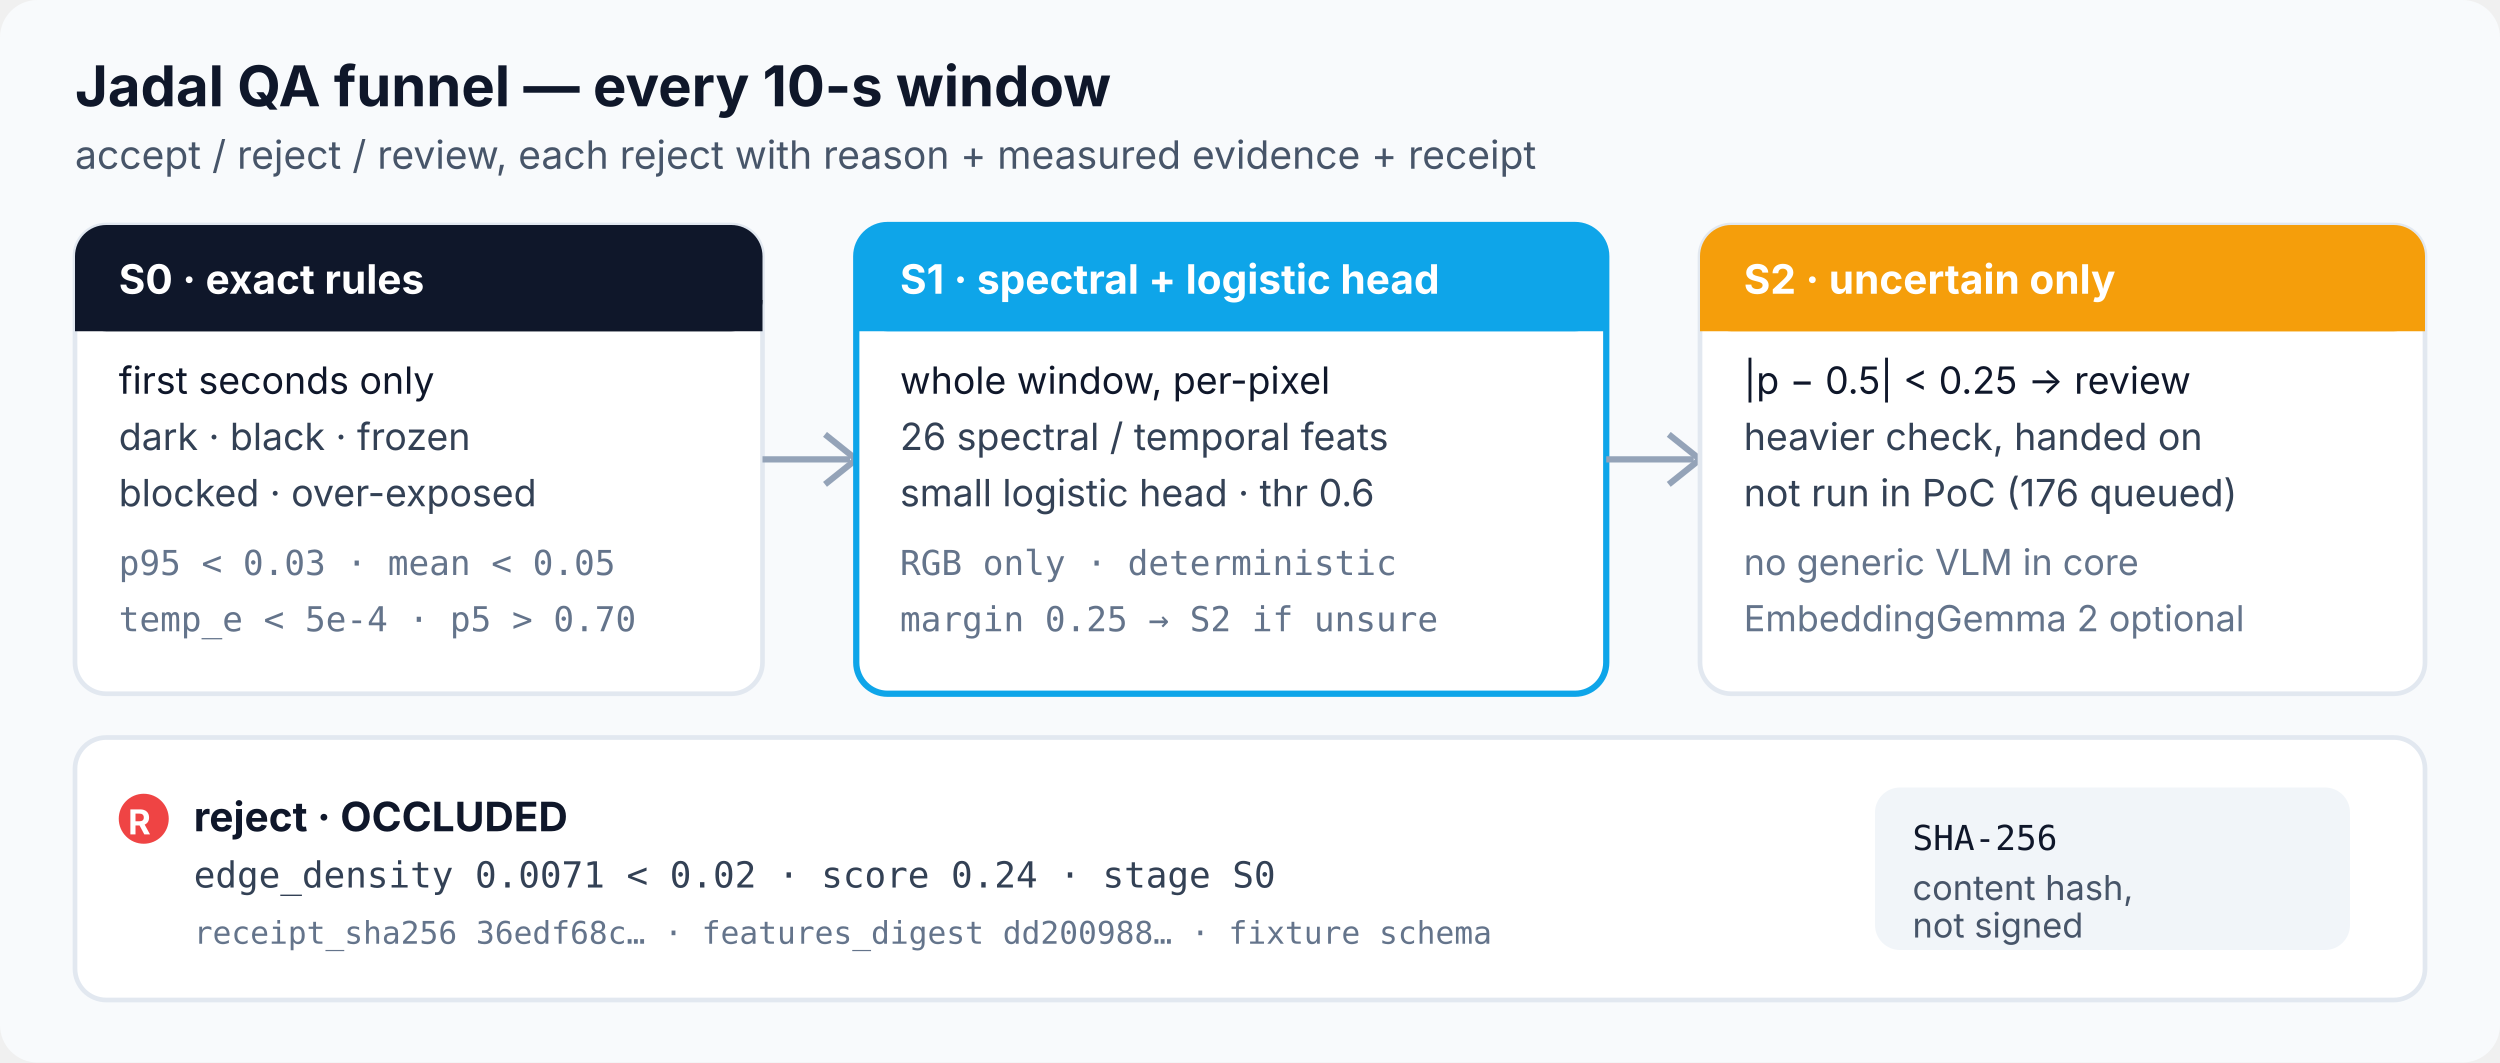
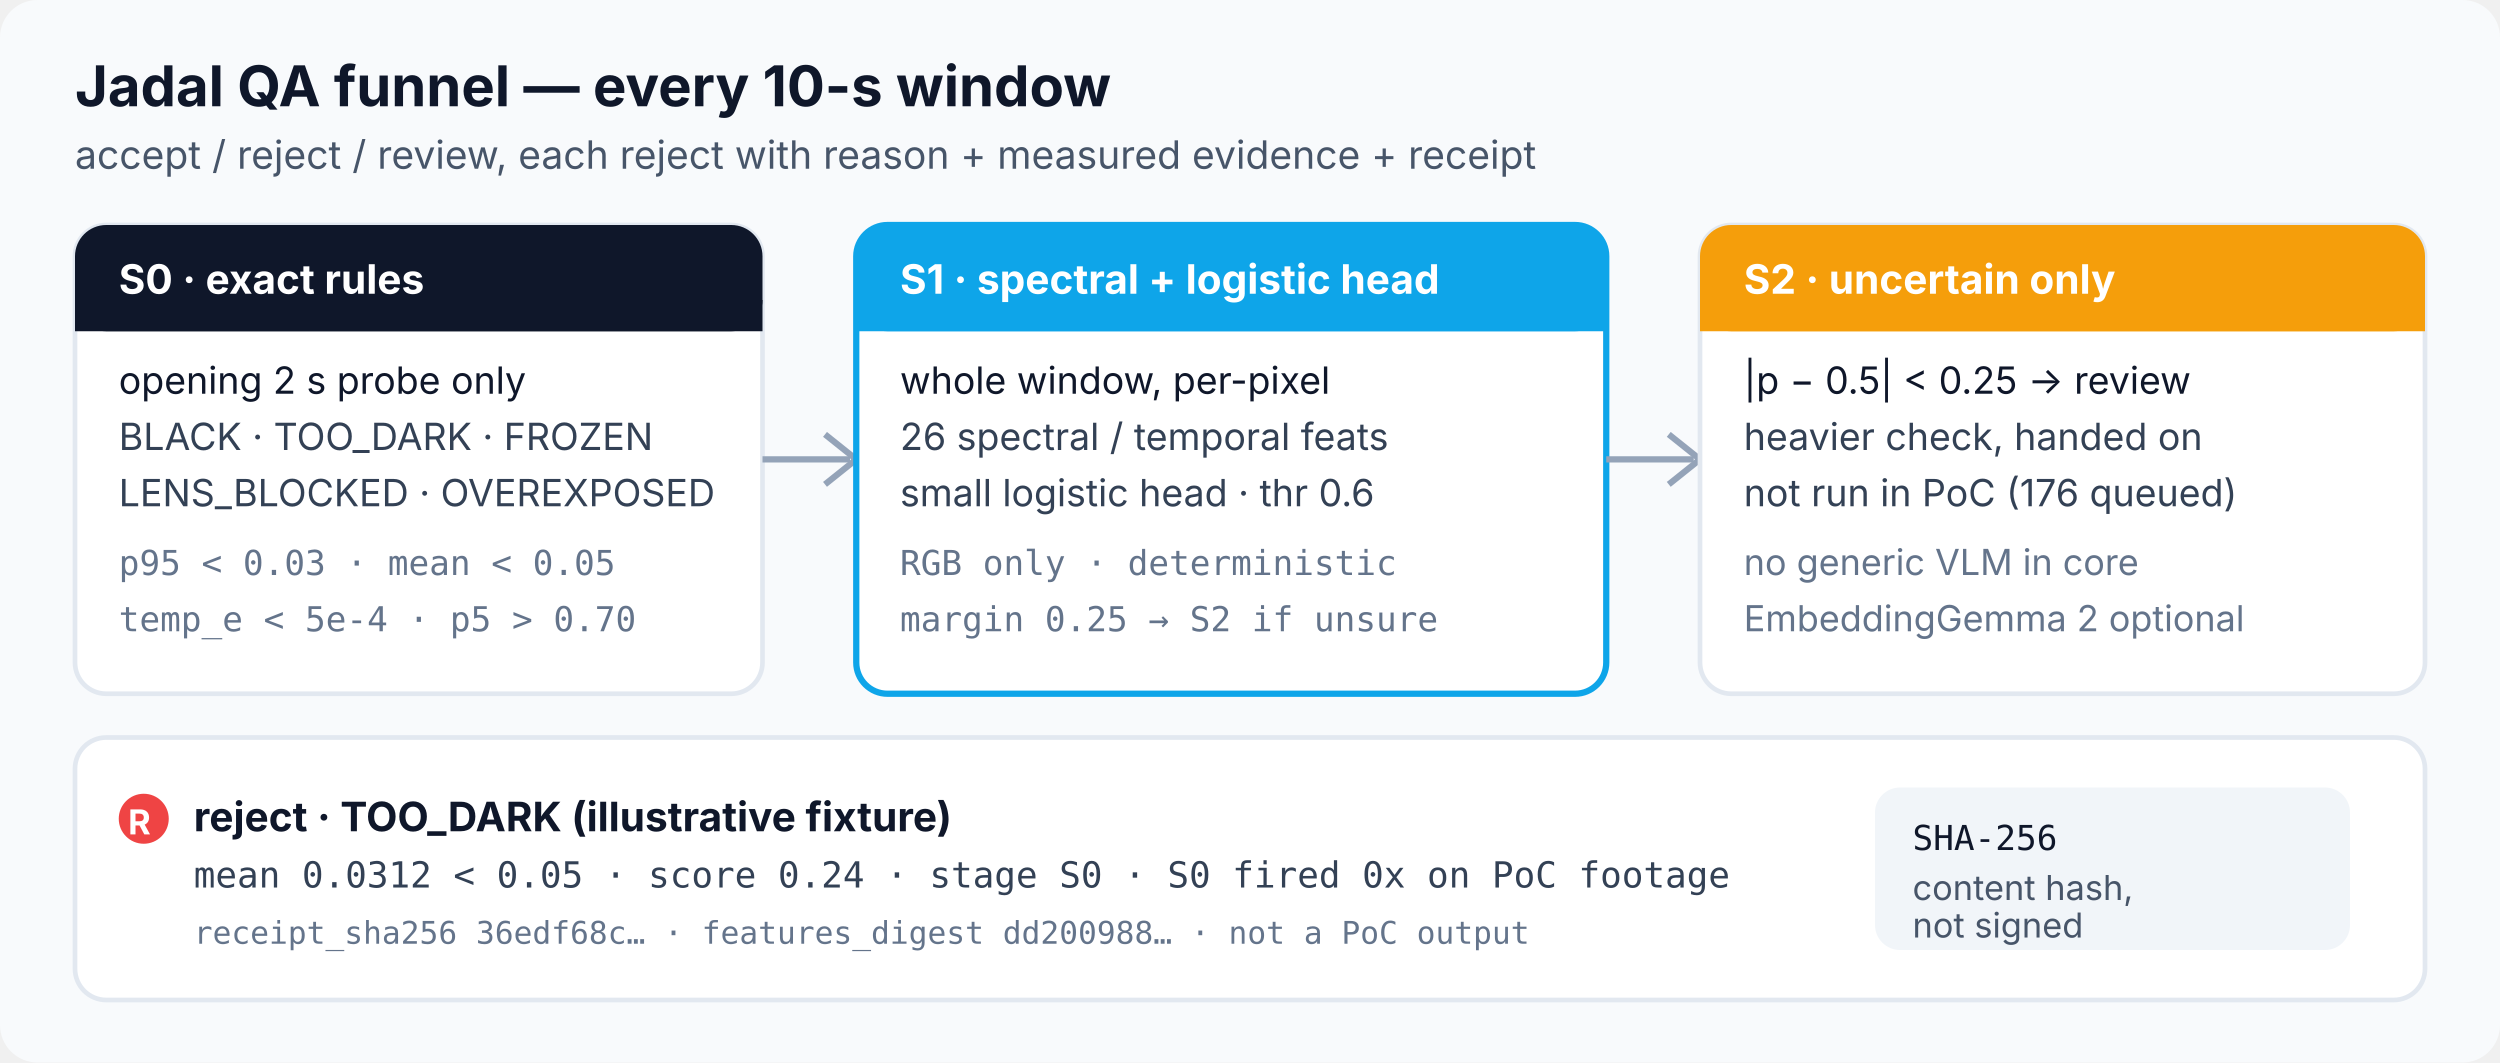
<svg xmlns="http://www.w3.org/2000/svg" width="800" height="340" viewBox="0 0 800 340" role="img" aria-label="Jadal QA funnel: S0 exact rules, S1 spectral features with logistic head, S2 review of uncertain windows, each reject with reason, evidence and content-hashed receipt">
  <rect x="0" y="0" width="800" height="340" rx="12" fill="#f8fafc" />
  <text x="24" y="34" font-family="Inter, Helvetica, Arial, sans-serif" font-size="18" font-weight="700" fill="#0f172a">Jadal QA funnel — every 10-s window</text>
  <text x="24" y="54" font-family="Inter, Helvetica, Arial, sans-serif" font-size="12.5" fill="#475569">accept / reject / review, each reject with reason + measured evidence + receipt</text>
  <g>
    <rect x="24" y="72" width="220" height="150" rx="10" fill="#ffffff" stroke="#e2e8f0" stroke-width="1.5" />
    <rect x="24" y="72" width="220" height="34" rx="10" fill="#0f172a" />
    <rect x="24" y="96" width="220" height="10" fill="#0f172a" />
    <text x="38" y="94" font-family="Inter, Helvetica, Arial, sans-serif" font-size="13" font-weight="700" fill="#ffffff">S0 · exact rules</text>
-     <text x="38" y="126" font-family="Inter, Helvetica, Arial, sans-serif" font-size="12" fill="#0f172a">first seconds only</text>
-     <text x="38" y="144" font-family="Inter, Helvetica, Arial, sans-serif" font-size="12" fill="#334155">dark · black · frozen</text>
-     <text x="38" y="162" font-family="Inter, Helvetica, Arial, sans-serif" font-size="12" fill="#334155">blocked · over-exposed</text>
+     <text x="38" y="126" font-family="Inter, Helvetica, Arial, sans-serif" font-size="12" fill="#0f172a">opening 2 s probe only</text>
+     <text x="38" y="144" font-family="Inter, Helvetica, Arial, sans-serif" font-size="12" fill="#334155">BLACK · TOO_DARK · FROZEN</text>
+     <text x="38" y="162" font-family="Inter, Helvetica, Arial, sans-serif" font-size="12" fill="#334155">LENS_BLOCKED · OVEREXPOSED</text>
    <text x="38" y="184" font-family="monospace, monospace" font-size="11" fill="#64748b">p95 &lt; 0.03 · mean &lt; 0.05</text>
    <text x="38" y="202" font-family="monospace, monospace" font-size="11" fill="#64748b">temp_e &lt; 5e-4 · p5 &gt; 0.70</text>
  </g>
  <g fill="none" stroke="#94a3b8" stroke-width="2">
    <line x1="244" y1="147" x2="272" y2="147" />
    <polyline points="264,139 274,147 264,155" fill="none" />
  </g>
  <g>
    <rect x="274" y="72" width="240" height="150" rx="10" fill="#ffffff" stroke="#0ea5e9" stroke-width="2" />
    <rect x="274" y="72" width="240" height="34" rx="10" fill="#0ea5e9" />
    <rect x="274" y="96" width="240" height="10" fill="#0ea5e9" />
    <text x="288" y="94" font-family="Inter, Helvetica, Arial, sans-serif" font-size="13" font-weight="700" fill="#ffffff">S1 · spectral + logistic head</text>
    <text x="288" y="126" font-family="Inter, Helvetica, Arial, sans-serif" font-size="12" fill="#0f172a">whole window, per-pixel</text>
    <text x="288" y="144" font-family="Inter, Helvetica, Arial, sans-serif" font-size="12" fill="#334155">26 spectral / temporal feats</text>
    <text x="288" y="162" font-family="Inter, Helvetica, Arial, sans-serif" font-size="12" fill="#334155">small logistic head · thr 0.6</text>
    <text x="288" y="184" font-family="monospace, monospace" font-size="11" fill="#64748b">RGB only · deterministic</text>
    <text x="288" y="202" font-family="monospace, monospace" font-size="11" fill="#64748b">margin 0.25 → S2 if unsure</text>
  </g>
  <g fill="none" stroke="#94a3b8" stroke-width="2">
    <line x1="514" y1="147" x2="542" y2="147" />
    <polyline points="534,139 544,147 534,155" fill="none" />
  </g>
  <g>
    <rect x="544" y="72" width="232" height="150" rx="10" fill="#ffffff" stroke="#e2e8f0" stroke-width="1.5" />
    <rect x="544" y="72" width="232" height="34" rx="10" fill="#f59e0b" />
    <rect x="544" y="96" width="232" height="10" fill="#f59e0b" />
    <text x="558" y="94" font-family="Inter, Helvetica, Arial, sans-serif" font-size="13" font-weight="700" fill="#ffffff">S2 · uncertain only</text>
    <text x="558" y="126" font-family="Inter, Helvetica, Arial, sans-serif" font-size="12" fill="#0f172a">|p − 0.5| &lt; 0.25 → review</text>
    <text x="558" y="144" font-family="Inter, Helvetica, Arial, sans-serif" font-size="12" fill="#334155">heavier check, handed on</text>
    <text x="558" y="162" font-family="Inter, Helvetica, Arial, sans-serif" font-size="12" fill="#334155">not run in PoC (176 queued)</text>
    <text x="558" y="184" font-family="Inter, Helvetica, Arial, sans-serif" font-size="11.5" fill="#64748b">no generic VLM in core</text>
    <text x="558" y="202" font-family="Inter, Helvetica, Arial, sans-serif" font-size="11.5" fill="#64748b">EmbeddingGemma 2 optional</text>
  </g>
  <g>
    <rect x="24" y="236" width="752" height="84" rx="10" fill="#ffffff" stroke="#e2e8f0" stroke-width="1.5" />
    <circle cx="46" cy="262" r="8" fill="#ef4444" />
    <text x="41" y="267" font-family="Inter, Helvetica, Arial, sans-serif" font-size="11" font-weight="700" fill="#ffffff">R</text>
-     <text x="62" y="266" font-family="Inter, Helvetica, Arial, sans-serif" font-size="13" font-weight="700" fill="#0f172a">reject · OCCLUDED</text>
-     <text x="62" y="284" font-family="monospace, monospace" font-size="11.5" fill="#334155">edge_density 0.0071 &lt; 0.02 · score 0.24 · stage S0</text>
-     <text x="62" y="302" font-family="monospace, monospace" font-size="10" fill="#64748b">receipt_sha256 36edf68c… · features_digest dd200988… · fixture schema</text>
+     <text x="62" y="266" font-family="Inter, Helvetica, Arial, sans-serif" font-size="13" font-weight="700" fill="#0f172a">reject · TOO_DARK (illustrative fixture)</text>
+     <text x="62" y="284" font-family="monospace, monospace" font-size="11.5" fill="#334155">mean 0.0312 &lt; 0.05 · score 0.24 · stage S0 · S0 fired 0x on PoC footage</text>
+     <text x="62" y="302" font-family="monospace, monospace" font-size="10" fill="#64748b">receipt_sha256 36edf68c… · features_digest dd200988… · not a PoC output</text>
    <rect x="600" y="252" width="152" height="52" rx="8" fill="#f1f5f9" />
    <text x="612" y="272" font-family="monospace, monospace" font-size="11" fill="#0f172a">SHA-256</text>
    <text x="612" y="288" font-family="Inter, Helvetica, Arial, sans-serif" font-size="11" fill="#475569">content hash,</text>
    <text x="612" y="300" font-family="Inter, Helvetica, Arial, sans-serif" font-size="11" fill="#475569">not signed</text>
  </g>
</svg>
